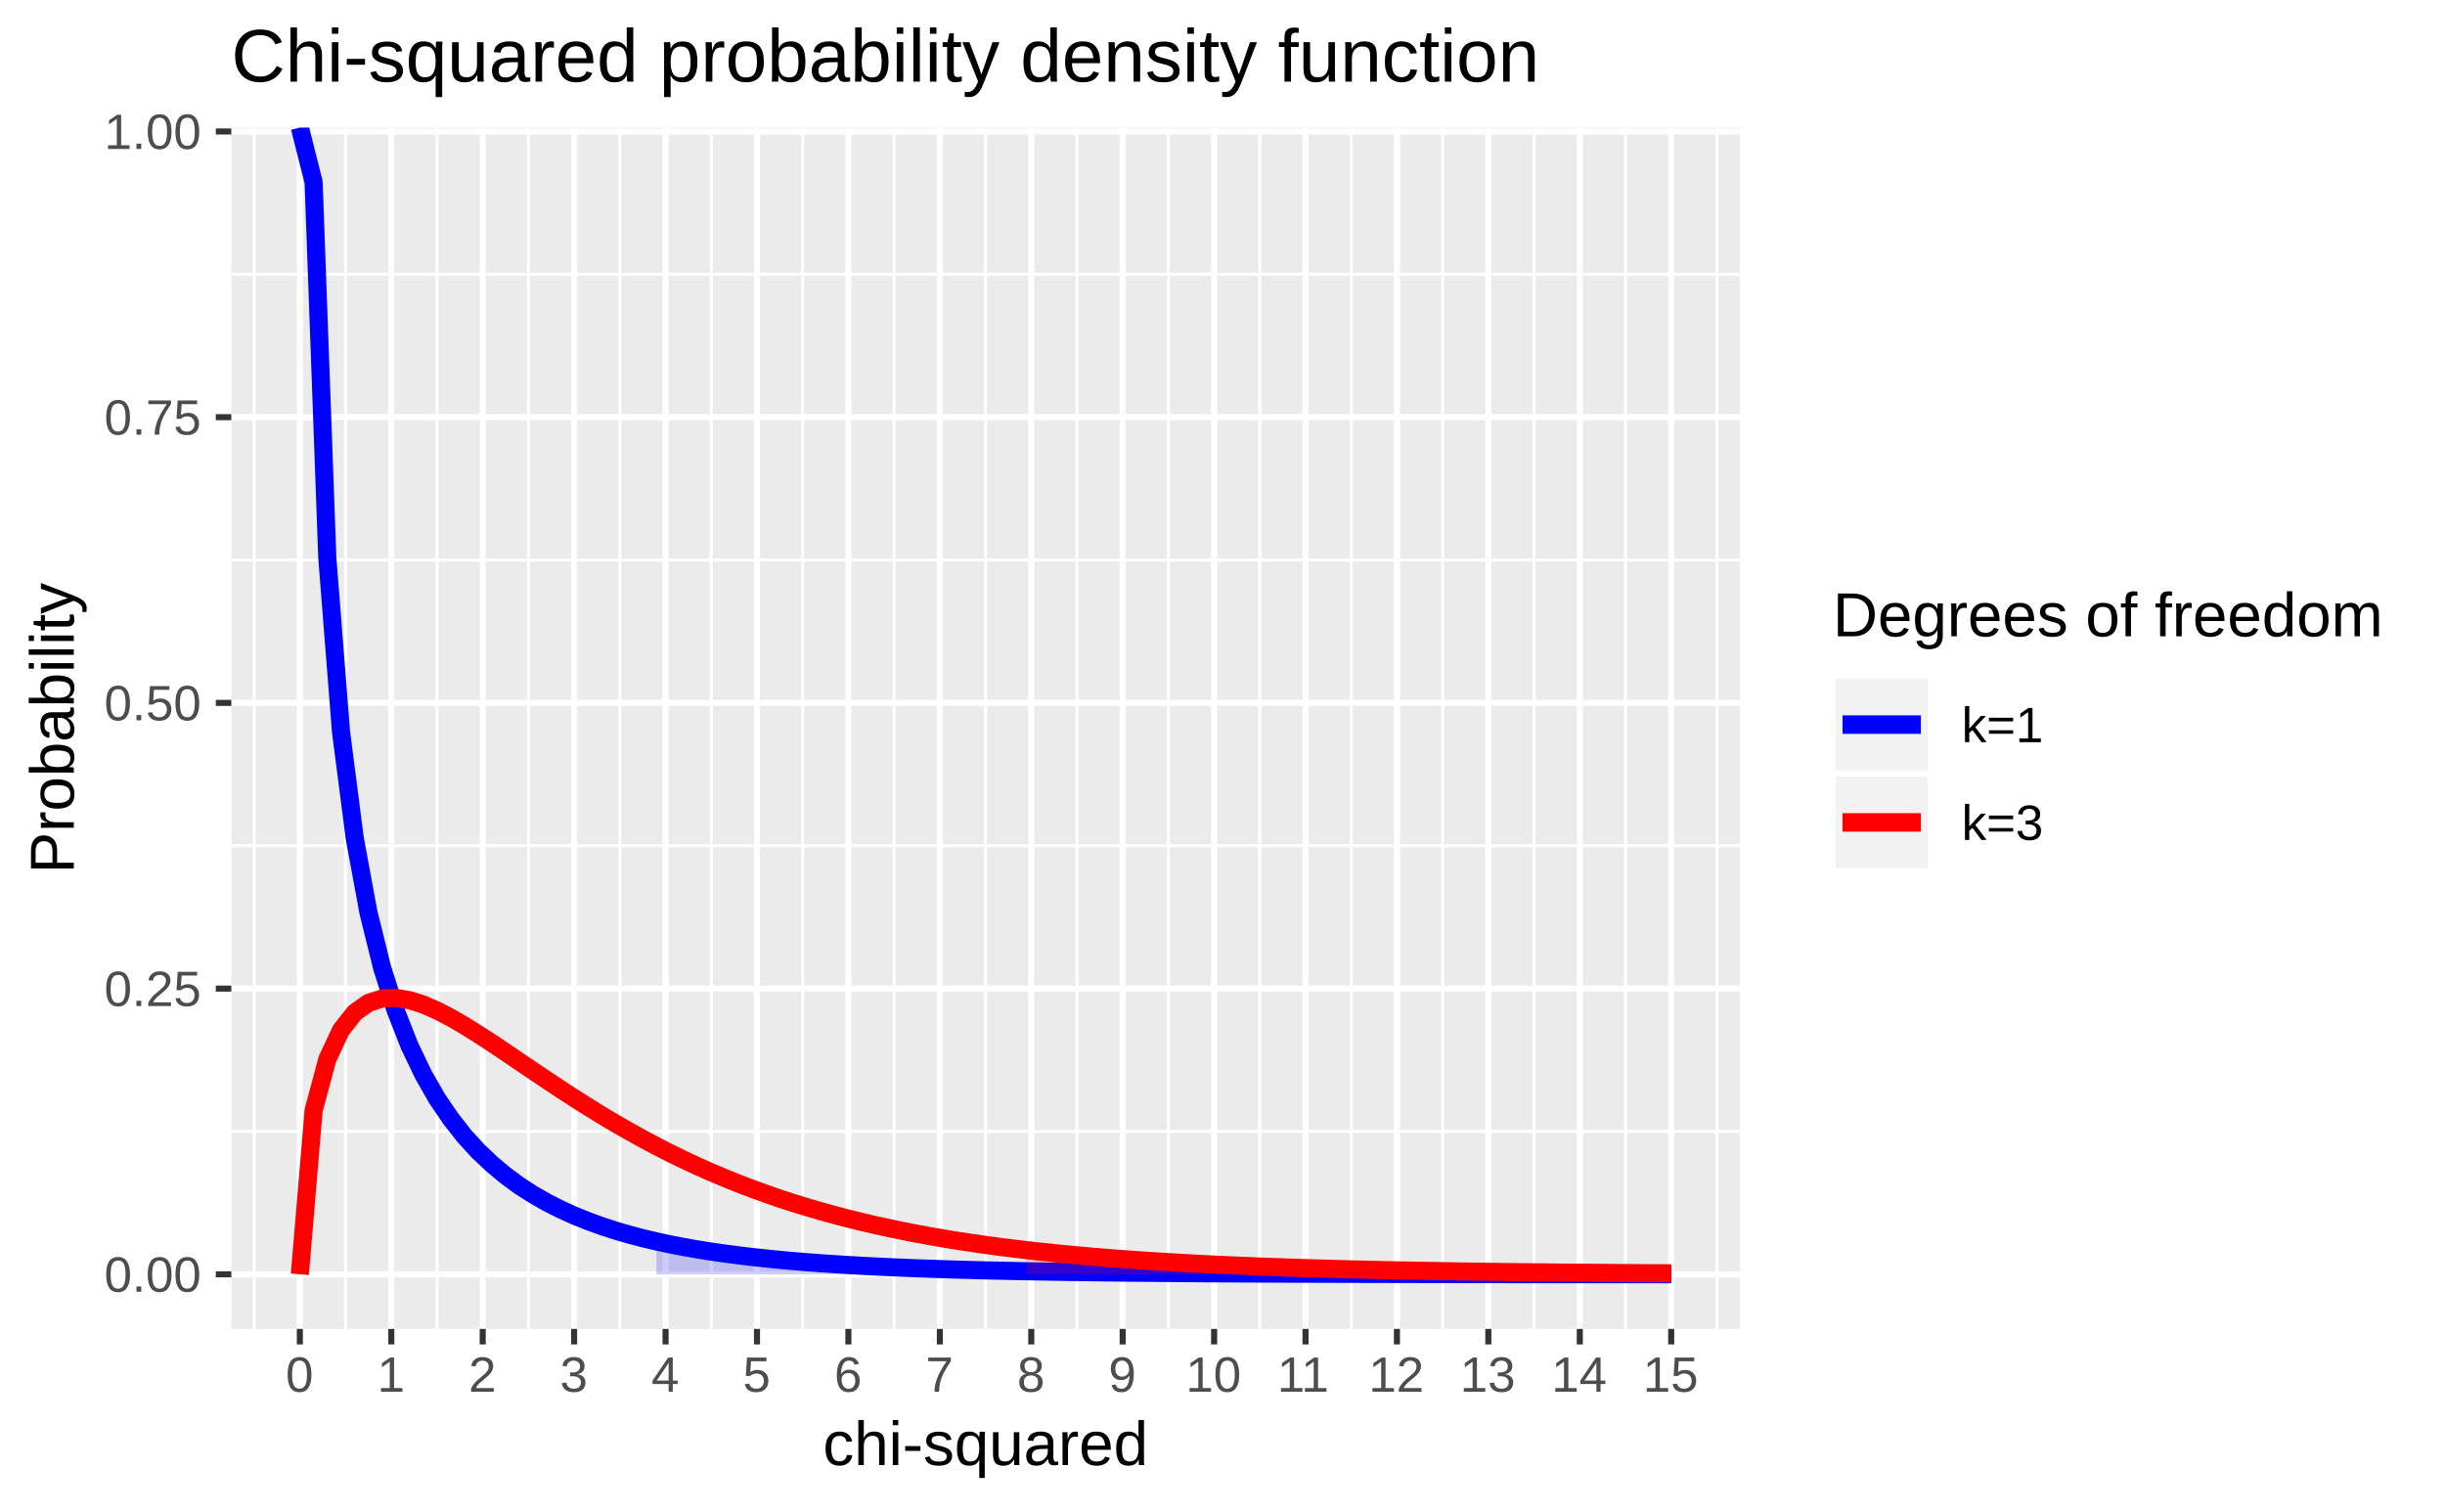
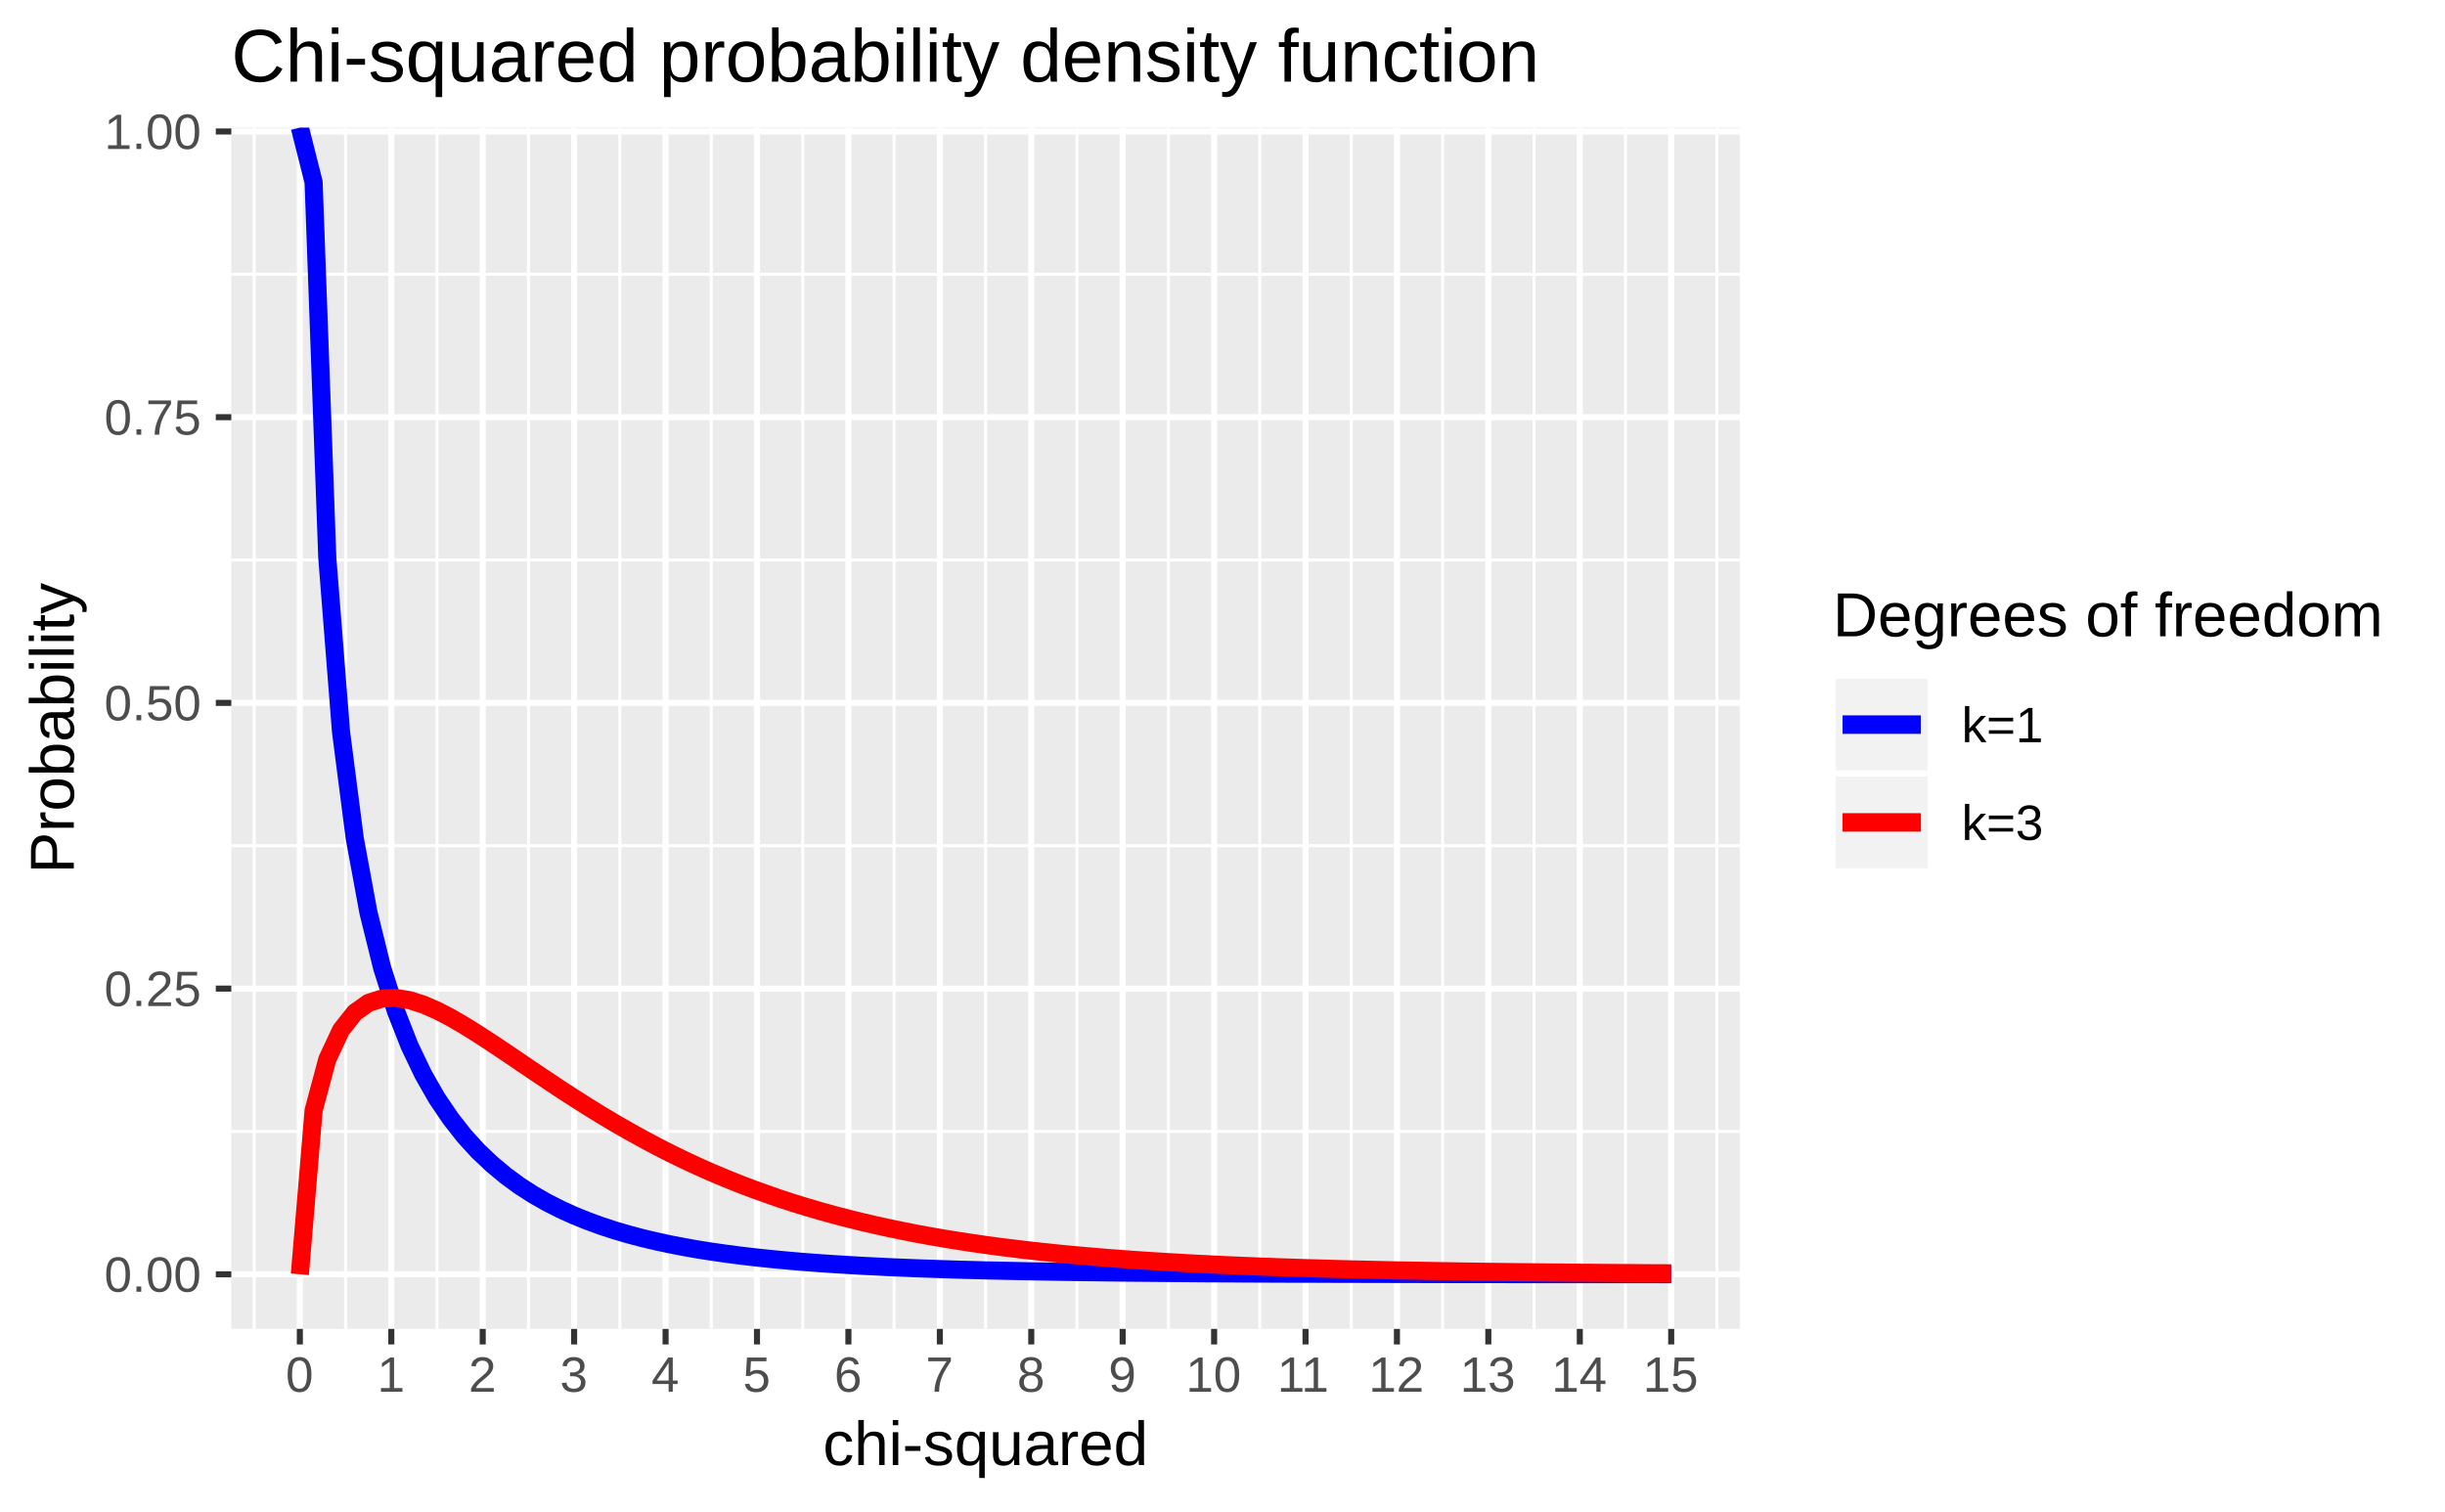
<svg xmlns="http://www.w3.org/2000/svg" viewBox="0 0 432.00 266.98">
  <defs>
    <style type="text/css">
    line, polyline, path, rect, circle {
      fill: none;
      stroke: #000000;
      stroke-linecap: round;
      stroke-linejoin: round;
      stroke-miterlimit: 10.00;
    }
  </style>
  </defs>
  <rect width="100%" height="100%" style="stroke: none; fill: #FFFFFF;" />
  <rect x="0.00" y="0.00" width="432.00" height="266.98" style="stroke-width: 1.07; stroke: #FFFFFF; fill: #FFFFFF;" />
  <defs>
    <clipPath id="cpNDAuODY5OHwzMDcuMzk2fDIzNC43OTV8MjIuNTM2NA==">
      <rect x="40.87" y="22.54" width="266.53" height="212.26" />
    </clipPath>
  </defs>
  <rect x="40.87" y="22.54" width="266.53" height="212.26" style="stroke-width: 1.07; stroke: none; fill: #EBEBEB;" clip-path="url(#cpNDAuODY5OHwzMDcuMzk2fDIzNC43OTV8MjIuNTM2NA==)" />
  <polyline points="40.87,199.91 307.40,199.91 " style="stroke-width: 0.53; stroke: #FFFFFF; stroke-linecap: butt;" clip-path="url(#cpNDAuODY5OHwzMDcuMzk2fDIzNC43OTV8MjIuNTM2NA==)" />
  <polyline points="40.87,149.43 307.40,149.43 " style="stroke-width: 0.53; stroke: #FFFFFF; stroke-linecap: butt;" clip-path="url(#cpNDAuODY5OHwzMDcuMzk2fDIzNC43OTV8MjIuNTM2NA==)" />
  <polyline points="40.87,98.95 307.40,98.95 " style="stroke-width: 0.53; stroke: #FFFFFF; stroke-linecap: butt;" clip-path="url(#cpNDAuODY5OHwzMDcuMzk2fDIzNC43OTV8MjIuNTM2NA==)" />
  <polyline points="40.87,48.47 307.40,48.47 " style="stroke-width: 0.53; stroke: #FFFFFF; stroke-linecap: butt;" clip-path="url(#cpNDAuODY5OHwzMDcuMzk2fDIzNC43OTV8MjIuNTM2NA==)" />
  <polyline points="44.91,234.80 44.91,22.54 " style="stroke-width: 0.53; stroke: #FFFFFF; stroke-linecap: butt;" clip-path="url(#cpNDAuODY5OHwzMDcuMzk2fDIzNC43OTV8MjIuNTM2NA==)" />
  <polyline points="61.06,234.80 61.06,22.54 " style="stroke-width: 0.53; stroke: #FFFFFF; stroke-linecap: butt;" clip-path="url(#cpNDAuODY5OHwzMDcuMzk2fDIzNC43OTV8MjIuNTM2NA==)" />
  <polyline points="77.21,234.80 77.21,22.54 " style="stroke-width: 0.53; stroke: #FFFFFF; stroke-linecap: butt;" clip-path="url(#cpNDAuODY5OHwzMDcuMzk2fDIzNC43OTV8MjIuNTM2NA==)" />
  <polyline points="93.37,234.80 93.37,22.54 " style="stroke-width: 0.53; stroke: #FFFFFF; stroke-linecap: butt;" clip-path="url(#cpNDAuODY5OHwzMDcuMzk2fDIzNC43OTV8MjIuNTM2NA==)" />
  <polyline points="109.52,234.80 109.52,22.54 " style="stroke-width: 0.53; stroke: #FFFFFF; stroke-linecap: butt;" clip-path="url(#cpNDAuODY5OHwzMDcuMzk2fDIzNC43OTV8MjIuNTM2NA==)" />
  <polyline points="125.67,234.80 125.67,22.54 " style="stroke-width: 0.53; stroke: #FFFFFF; stroke-linecap: butt;" clip-path="url(#cpNDAuODY5OHwzMDcuMzk2fDIzNC43OTV8MjIuNTM2NA==)" />
  <polyline points="141.83,234.80 141.83,22.54 " style="stroke-width: 0.53; stroke: #FFFFFF; stroke-linecap: butt;" clip-path="url(#cpNDAuODY5OHwzMDcuMzk2fDIzNC43OTV8MjIuNTM2NA==)" />
  <polyline points="157.98,234.80 157.98,22.54 " style="stroke-width: 0.53; stroke: #FFFFFF; stroke-linecap: butt;" clip-path="url(#cpNDAuODY5OHwzMDcuMzk2fDIzNC43OTV8MjIuNTM2NA==)" />
  <polyline points="174.13,234.80 174.13,22.54 " style="stroke-width: 0.53; stroke: #FFFFFF; stroke-linecap: butt;" clip-path="url(#cpNDAuODY5OHwzMDcuMzk2fDIzNC43OTV8MjIuNTM2NA==)" />
  <polyline points="190.29,234.80 190.29,22.54 " style="stroke-width: 0.53; stroke: #FFFFFF; stroke-linecap: butt;" clip-path="url(#cpNDAuODY5OHwzMDcuMzk2fDIzNC43OTV8MjIuNTM2NA==)" />
  <polyline points="206.44,234.80 206.44,22.54 " style="stroke-width: 0.53; stroke: #FFFFFF; stroke-linecap: butt;" clip-path="url(#cpNDAuODY5OHwzMDcuMzk2fDIzNC43OTV8MjIuNTM2NA==)" />
  <polyline points="222.59,234.80 222.59,22.54 " style="stroke-width: 0.53; stroke: #FFFFFF; stroke-linecap: butt;" clip-path="url(#cpNDAuODY5OHwzMDcuMzk2fDIzNC43OTV8MjIuNTM2NA==)" />
  <polyline points="238.75,234.80 238.75,22.54 " style="stroke-width: 0.53; stroke: #FFFFFF; stroke-linecap: butt;" clip-path="url(#cpNDAuODY5OHwzMDcuMzk2fDIzNC43OTV8MjIuNTM2NA==)" />
  <polyline points="254.90,234.80 254.90,22.54 " style="stroke-width: 0.53; stroke: #FFFFFF; stroke-linecap: butt;" clip-path="url(#cpNDAuODY5OHwzMDcuMzk2fDIzNC43OTV8MjIuNTM2NA==)" />
  <polyline points="271.05,234.80 271.05,22.54 " style="stroke-width: 0.53; stroke: #FFFFFF; stroke-linecap: butt;" clip-path="url(#cpNDAuODY5OHwzMDcuMzk2fDIzNC43OTV8MjIuNTM2NA==)" />
  <polyline points="287.20,234.80 287.20,22.54 " style="stroke-width: 0.53; stroke: #FFFFFF; stroke-linecap: butt;" clip-path="url(#cpNDAuODY5OHwzMDcuMzk2fDIzNC43OTV8MjIuNTM2NA==)" />
  <polyline points="303.36,234.80 303.36,22.54 " style="stroke-width: 0.53; stroke: #FFFFFF; stroke-linecap: butt;" clip-path="url(#cpNDAuODY5OHwzMDcuMzk2fDIzNC43OTV8MjIuNTM2NA==)" />
  <polyline points="40.87,225.15 307.40,225.15 " style="stroke-width: 1.07; stroke: #FFFFFF; stroke-linecap: butt;" clip-path="url(#cpNDAuODY5OHwzMDcuMzk2fDIzNC43OTV8MjIuNTM2NA==)" />
  <polyline points="40.87,174.67 307.40,174.67 " style="stroke-width: 1.07; stroke: #FFFFFF; stroke-linecap: butt;" clip-path="url(#cpNDAuODY5OHwzMDcuMzk2fDIzNC43OTV8MjIuNTM2NA==)" />
  <polyline points="40.87,124.19 307.40,124.19 " style="stroke-width: 1.07; stroke: #FFFFFF; stroke-linecap: butt;" clip-path="url(#cpNDAuODY5OHwzMDcuMzk2fDIzNC43OTV8MjIuNTM2NA==)" />
  <polyline points="40.87,73.71 307.40,73.71 " style="stroke-width: 1.07; stroke: #FFFFFF; stroke-linecap: butt;" clip-path="url(#cpNDAuODY5OHwzMDcuMzk2fDIzNC43OTV8MjIuNTM2NA==)" />
  <polyline points="40.87,23.23 307.40,23.23 " style="stroke-width: 1.07; stroke: #FFFFFF; stroke-linecap: butt;" clip-path="url(#cpNDAuODY5OHwzMDcuMzk2fDIzNC43OTV8MjIuNTM2NA==)" />
  <polyline points="52.98,234.80 52.98,22.54 " style="stroke-width: 1.07; stroke: #FFFFFF; stroke-linecap: butt;" clip-path="url(#cpNDAuODY5OHwzMDcuMzk2fDIzNC43OTV8MjIuNTM2NA==)" />
  <polyline points="69.14,234.80 69.14,22.54 " style="stroke-width: 1.07; stroke: #FFFFFF; stroke-linecap: butt;" clip-path="url(#cpNDAuODY5OHwzMDcuMzk2fDIzNC43OTV8MjIuNTM2NA==)" />
  <polyline points="85.29,234.80 85.29,22.54 " style="stroke-width: 1.07; stroke: #FFFFFF; stroke-linecap: butt;" clip-path="url(#cpNDAuODY5OHwzMDcuMzk2fDIzNC43OTV8MjIuNTM2NA==)" />
  <polyline points="101.44,234.80 101.44,22.54 " style="stroke-width: 1.07; stroke: #FFFFFF; stroke-linecap: butt;" clip-path="url(#cpNDAuODY5OHwzMDcuMzk2fDIzNC43OTV8MjIuNTM2NA==)" />
  <polyline points="117.60,234.80 117.60,22.54 " style="stroke-width: 1.07; stroke: #FFFFFF; stroke-linecap: butt;" clip-path="url(#cpNDAuODY5OHwzMDcuMzk2fDIzNC43OTV8MjIuNTM2NA==)" />
  <polyline points="133.75,234.80 133.75,22.54 " style="stroke-width: 1.07; stroke: #FFFFFF; stroke-linecap: butt;" clip-path="url(#cpNDAuODY5OHwzMDcuMzk2fDIzNC43OTV8MjIuNTM2NA==)" />
  <polyline points="149.90,234.80 149.90,22.54 " style="stroke-width: 1.07; stroke: #FFFFFF; stroke-linecap: butt;" clip-path="url(#cpNDAuODY5OHwzMDcuMzk2fDIzNC43OTV8MjIuNTM2NA==)" />
  <polyline points="166.06,234.80 166.06,22.54 " style="stroke-width: 1.07; stroke: #FFFFFF; stroke-linecap: butt;" clip-path="url(#cpNDAuODY5OHwzMDcuMzk2fDIzNC43OTV8MjIuNTM2NA==)" />
  <polyline points="182.21,234.80 182.21,22.54 " style="stroke-width: 1.07; stroke: #FFFFFF; stroke-linecap: butt;" clip-path="url(#cpNDAuODY5OHwzMDcuMzk2fDIzNC43OTV8MjIuNTM2NA==)" />
  <polyline points="198.36,234.80 198.36,22.54 " style="stroke-width: 1.07; stroke: #FFFFFF; stroke-linecap: butt;" clip-path="url(#cpNDAuODY5OHwzMDcuMzk2fDIzNC43OTV8MjIuNTM2NA==)" />
  <polyline points="214.52,234.80 214.52,22.54 " style="stroke-width: 1.07; stroke: #FFFFFF; stroke-linecap: butt;" clip-path="url(#cpNDAuODY5OHwzMDcuMzk2fDIzNC43OTV8MjIuNTM2NA==)" />
  <polyline points="230.67,234.80 230.67,22.54 " style="stroke-width: 1.07; stroke: #FFFFFF; stroke-linecap: butt;" clip-path="url(#cpNDAuODY5OHwzMDcuMzk2fDIzNC43OTV8MjIuNTM2NA==)" />
  <polyline points="246.82,234.80 246.82,22.54 " style="stroke-width: 1.07; stroke: #FFFFFF; stroke-linecap: butt;" clip-path="url(#cpNDAuODY5OHwzMDcuMzk2fDIzNC43OTV8MjIuNTM2NA==)" />
  <polyline points="262.97,234.80 262.97,22.54 " style="stroke-width: 1.07; stroke: #FFFFFF; stroke-linecap: butt;" clip-path="url(#cpNDAuODY5OHwzMDcuMzk2fDIzNC43OTV8MjIuNTM2NA==)" />
  <polyline points="279.13,234.80 279.13,22.54 " style="stroke-width: 1.07; stroke: #FFFFFF; stroke-linecap: butt;" clip-path="url(#cpNDAuODY5OHwzMDcuMzk2fDIzNC43OTV8MjIuNTM2NA==)" />
  <polyline points="295.28,234.80 295.28,22.54 " style="stroke-width: 1.07; stroke: #FFFFFF; stroke-linecap: butt;" clip-path="url(#cpNDAuODY5OHwzMDcuMzk2fDIzNC43OTV8MjIuNTM2NA==)" />
  <polyline points="52.98,22.54 55.41,32.18 57.83,98.56 60.25,129.26 62.68,148.11 65.10,161.22 67.52,171.00 69.95,178.64 72.37,184.79 74.79,189.85 77.21,194.08 79.64,197.66 82.06,200.74 84.48,203.39 86.91,205.69 89.33,207.71 91.75,209.49 94.17,211.05 96.60,212.44 99.02,213.67 101.44,214.77 103.87,215.75 106.29,216.63 108.71,217.42 111.14,218.13 113.56,218.77 115.98,219.34 118.40,219.86 120.83,220.33 123.25,220.76 125.67,221.14 128.10,221.49 130.52,221.81 132.94,222.10 135.37,222.36 137.79,222.60 140.21,222.82 142.63,223.02 145.06,223.20 147.48,223.36 149.90,223.51 152.33,223.65 154.75,223.77 157.17,223.89 159.59,223.99 162.02,224.09 164.44,224.17 166.86,224.25 169.29,224.33 171.71,224.39 174.13,224.46 176.56,224.51 178.98,224.56 181.40,224.61 183.82,224.65 186.25,224.69 188.67,224.73 191.09,224.76 193.52,224.79 195.94,224.82 198.36,224.85 200.79,224.87 203.21,224.89 205.63,224.91 208.05,224.93 210.48,224.95 212.90,224.97 215.32,224.98 217.75,224.99 220.17,225.01 222.59,225.02 225.01,225.03 227.44,225.04 229.86,225.05 232.28,225.05 234.71,225.06 237.13,225.07 239.55,225.07 241.98,225.08 244.40,225.08 246.82,225.09 249.24,225.09 251.67,225.10 254.09,225.10 256.51,225.11 258.94,225.11 261.36,225.11 263.78,225.11 266.21,225.12 268.63,225.12 271.05,225.12 273.47,225.12 275.90,225.13 278.32,225.13 280.74,225.13 283.17,225.13 285.59,225.13 288.01,225.13 290.43,225.13 292.86,225.13 295.28,225.14 " style="stroke-width: 3.20; stroke: #0000FF; stroke-linecap: butt;" clip-path="url(#cpNDAuODY5OHwzMDcuMzk2fDIzNC43OTV8MjIuNTM2NA==)" />
  <polyline points="52.98,225.15 55.41,196.20 57.83,187.17 60.25,182.00 62.68,178.92 65.10,177.20 67.52,176.42 69.95,176.32 72.37,176.72 74.79,177.49 77.21,178.54 79.64,179.80 82.06,181.21 84.48,182.72 86.91,184.30 89.33,185.92 91.75,187.56 94.17,189.20 96.60,190.83 99.02,192.44 101.44,194.01 103.87,195.55 106.29,197.04 108.71,198.49 111.14,199.88 113.56,201.22 115.98,202.51 118.40,203.75 120.83,204.93 123.25,206.06 125.67,207.14 128.10,208.16 130.52,209.14 132.94,210.06 135.37,210.94 137.79,211.78 140.21,212.57 142.63,213.31 145.06,214.02 147.48,214.69 149.90,215.32 152.33,215.92 154.75,216.48 157.17,217.01 159.59,217.51 162.02,217.99 164.44,218.43 166.86,218.85 169.29,219.24 171.71,219.61 174.13,219.96 176.56,220.29 178.98,220.59 181.40,220.88 183.82,221.15 186.25,221.41 188.67,221.65 191.09,221.87 193.52,222.08 195.94,222.28 198.36,222.46 200.79,222.64 203.21,222.80 205.63,222.95 208.05,223.09 210.48,223.23 212.90,223.35 215.32,223.47 217.75,223.58 220.17,223.68 222.59,223.78 225.01,223.87 227.44,223.95 229.86,224.03 232.28,224.10 234.71,224.17 237.13,224.24 239.55,224.30 241.98,224.35 244.40,224.41 246.82,224.46 249.24,224.50 251.67,224.54 254.09,224.58 256.51,224.62 258.94,224.66 261.36,224.69 263.78,224.72 266.21,224.75 268.63,224.78 271.05,224.80 273.47,224.82 275.90,224.85 278.32,224.87 280.74,224.88 283.17,224.90 285.59,224.92 288.01,224.93 290.43,224.95 292.86,224.96 295.28,224.97 " style="stroke-width: 3.20; stroke: #FF0000; stroke-linecap: butt;" clip-path="url(#cpNDAuODY5OHwzMDcuMzk2fDIzNC43OTV8MjIuNTM2NA==)" />
-   <polyline points="115.98,219.34 118.40,219.86 120.83,220.33 123.25,220.76 125.67,221.14 128.10,221.49 130.52,221.81 132.94,222.10 135.37,222.36 137.79,222.60 140.21,222.82 142.63,223.02 145.06,223.20 147.48,223.36 149.90,223.51 152.33,223.65 154.75,223.77 157.17,223.89 159.59,223.99 162.02,224.09 164.44,224.17 166.86,224.25 169.29,224.33 171.71,224.39 174.13,224.46 176.56,224.51 178.98,224.56 181.40,224.61 183.82,224.65 186.25,224.69 188.67,224.73 191.09,224.76 193.52,224.79 195.94,224.82 198.36,224.85 200.79,224.87 203.21,224.89 205.63,224.91 208.05,224.93 210.48,224.95 212.90,224.97 215.32,224.98 217.75,224.99 220.17,225.01 222.59,225.02 225.01,225.03 227.44,225.04 229.86,225.05 232.28,225.05 234.71,225.06 237.13,225.07 239.55,225.07 241.98,225.08 244.40,225.08 246.82,225.09 249.24,225.09 251.67,225.10 254.09,225.10 256.51,225.11 258.94,225.11 261.36,225.11 263.78,225.11 266.21,225.12 268.63,225.12 271.05,225.12 273.47,225.12 275.90,225.13 278.32,225.13 280.74,225.13 283.17,225.13 285.59,225.13 288.01,225.13 290.43,225.13 292.86,225.13 295.28,225.14 295.28,225.15 292.86,225.15 290.43,225.15 288.01,225.15 285.59,225.15 283.17,225.15 280.74,225.15 278.32,225.15 275.90,225.15 273.47,225.15 271.05,225.15 268.63,225.15 266.21,225.15 263.78,225.15 261.36,225.15 258.94,225.15 256.51,225.15 254.09,225.15 251.67,225.15 249.24,225.15 246.82,225.15 244.40,225.15 241.98,225.15 239.55,225.15 237.13,225.15 234.71,225.15 232.28,225.15 229.86,225.15 227.44,225.15 225.01,225.15 222.59,225.15 220.17,225.15 217.75,225.15 215.32,225.15 212.90,225.15 210.48,225.15 208.05,225.15 205.63,225.15 203.21,225.15 200.79,225.15 198.36,225.15 195.94,225.15 193.52,225.15 191.09,225.15 188.67,225.15 186.25,225.15 183.82,225.15 181.40,225.15 178.98,225.15 176.56,225.15 174.13,225.15 171.71,225.15 169.29,225.15 166.86,225.15 164.44,225.15 162.02,225.15 159.59,225.15 157.17,225.15 154.75,225.15 152.33,225.15 149.90,225.15 147.48,225.15 145.06,225.15 142.63,225.15 140.21,225.15 137.79,225.15 135.37,225.15 132.94,225.15 130.52,225.15 128.10,225.15 125.67,225.15 123.25,225.15 120.83,225.15 118.40,225.15 115.98,225.15 " style="stroke-width: 1.07; stroke: none; fill: #0000FF; fill-opacity: 0.20;" clip-path="url(#cpNDAuODY5OHwzMDcuMzk2fDIzNC43OTV8MjIuNTM2NA==)" />
-   <polyline points="181.40,220.88 183.82,221.15 186.25,221.41 188.67,221.65 191.09,221.87 193.52,222.08 195.94,222.28 198.36,222.46 200.79,222.64 203.21,222.80 205.63,222.95 208.05,223.09 210.48,223.23 212.90,223.35 215.32,223.47 217.75,223.58 220.17,223.68 222.59,223.78 225.01,223.87 227.44,223.95 229.86,224.03 232.28,224.10 234.71,224.17 237.13,224.24 239.55,224.30 241.98,224.35 244.40,224.41 246.82,224.46 249.24,224.50 251.67,224.54 254.09,224.58 256.51,224.62 258.94,224.66 261.36,224.69 263.78,224.72 266.21,224.75 268.63,224.78 271.05,224.80 273.47,224.82 275.90,224.85 278.32,224.87 280.74,224.88 283.17,224.90 285.59,224.92 288.01,224.93 290.43,224.95 292.86,224.96 295.28,224.97 295.28,225.15 292.86,225.15 290.43,225.15 288.01,225.15 285.59,225.15 283.17,225.15 280.74,225.15 278.32,225.15 275.90,225.15 273.47,225.15 271.05,225.15 268.63,225.15 266.21,225.15 263.78,225.15 261.36,225.15 258.94,225.15 256.51,225.15 254.09,225.15 251.67,225.15 249.24,225.15 246.82,225.15 244.40,225.15 241.98,225.15 239.55,225.15 237.13,225.15 234.71,225.15 232.28,225.15 229.86,225.15 227.44,225.15 225.01,225.15 222.59,225.15 220.17,225.15 217.75,225.15 215.32,225.15 212.90,225.15 210.48,225.15 208.05,225.15 205.63,225.15 203.21,225.15 200.79,225.15 198.36,225.15 195.94,225.15 193.52,225.15 191.09,225.15 188.67,225.15 186.25,225.15 183.82,225.15 181.40,225.15 " style="stroke-width: 1.07; stroke: none; fill: #FF0000; fill-opacity: 0.20;" clip-path="url(#cpNDAuODY5OHwzMDcuMzk2fDIzNC43OTV8MjIuNTM2NA==)" />
  <defs>
    <clipPath id="cpMHw0MzJ8MjY2Ljk3Nnww">
      <rect x="0.00" y="0.00" width="432.00" height="266.98" />
    </clipPath>
  </defs>
  <g clip-path="url(#cpMHw0MzJ8MjY2Ljk3Nnww)">
    <text x="18.42" y="228.24" style="font-size: 8.80px; fill: #4D4D4D; font-family: Arimo;" textLength="17.52px" lengthAdjust="spacingAndGlyphs">0.00</text>
  </g>
  <g clip-path="url(#cpMHw0MzJ8MjY2Ljk3Nnww)">
    <text x="18.42" y="177.76" style="font-size: 8.80px; fill: #4D4D4D; font-family: Arimo;" textLength="17.52px" lengthAdjust="spacingAndGlyphs">0.25</text>
  </g>
  <g clip-path="url(#cpMHw0MzJ8MjY2Ljk3Nnww)">
    <text x="18.42" y="127.28" style="font-size: 8.80px; fill: #4D4D4D; font-family: Arimo;" textLength="17.52px" lengthAdjust="spacingAndGlyphs">0.50</text>
  </g>
  <g clip-path="url(#cpMHw0MzJ8MjY2Ljk3Nnww)">
    <text x="18.42" y="76.80" style="font-size: 8.80px; fill: #4D4D4D; font-family: Arimo;" textLength="17.52px" lengthAdjust="spacingAndGlyphs">0.75</text>
  </g>
  <g clip-path="url(#cpMHw0MzJ8MjY2Ljk3Nnww)">
    <text x="18.42" y="26.32" style="font-size: 8.80px; fill: #4D4D4D; font-family: Arimo;" textLength="17.52px" lengthAdjust="spacingAndGlyphs">1.00</text>
  </g>
  <polyline points="38.13,225.15 40.87,225.15 " style="stroke-width: 1.07; stroke: #333333; stroke-linecap: butt;" clip-path="url(#cpMHw0MzJ8MjY2Ljk3Nnww)" />
  <polyline points="38.13,174.67 40.87,174.67 " style="stroke-width: 1.07; stroke: #333333; stroke-linecap: butt;" clip-path="url(#cpMHw0MzJ8MjY2Ljk3Nnww)" />
  <polyline points="38.13,124.19 40.87,124.19 " style="stroke-width: 1.07; stroke: #333333; stroke-linecap: butt;" clip-path="url(#cpMHw0MzJ8MjY2Ljk3Nnww)" />
  <polyline points="38.13,73.71 40.87,73.71 " style="stroke-width: 1.07; stroke: #333333; stroke-linecap: butt;" clip-path="url(#cpMHw0MzJ8MjY2Ljk3Nnww)" />
  <polyline points="38.13,23.23 40.87,23.23 " style="stroke-width: 1.07; stroke: #333333; stroke-linecap: butt;" clip-path="url(#cpMHw0MzJ8MjY2Ljk3Nnww)" />
  <polyline points="52.98,237.54 52.98,234.80 " style="stroke-width: 1.07; stroke: #333333; stroke-linecap: butt;" clip-path="url(#cpMHw0MzJ8MjY2Ljk3Nnww)" />
  <polyline points="69.14,237.54 69.14,234.80 " style="stroke-width: 1.07; stroke: #333333; stroke-linecap: butt;" clip-path="url(#cpMHw0MzJ8MjY2Ljk3Nnww)" />
  <polyline points="85.29,237.54 85.29,234.80 " style="stroke-width: 1.07; stroke: #333333; stroke-linecap: butt;" clip-path="url(#cpMHw0MzJ8MjY2Ljk3Nnww)" />
  <polyline points="101.44,237.54 101.44,234.80 " style="stroke-width: 1.07; stroke: #333333; stroke-linecap: butt;" clip-path="url(#cpMHw0MzJ8MjY2Ljk3Nnww)" />
  <polyline points="117.60,237.54 117.60,234.80 " style="stroke-width: 1.07; stroke: #333333; stroke-linecap: butt;" clip-path="url(#cpMHw0MzJ8MjY2Ljk3Nnww)" />
  <polyline points="133.75,237.54 133.75,234.80 " style="stroke-width: 1.07; stroke: #333333; stroke-linecap: butt;" clip-path="url(#cpMHw0MzJ8MjY2Ljk3Nnww)" />
  <polyline points="149.90,237.54 149.90,234.80 " style="stroke-width: 1.07; stroke: #333333; stroke-linecap: butt;" clip-path="url(#cpMHw0MzJ8MjY2Ljk3Nnww)" />
  <polyline points="166.06,237.54 166.06,234.80 " style="stroke-width: 1.07; stroke: #333333; stroke-linecap: butt;" clip-path="url(#cpMHw0MzJ8MjY2Ljk3Nnww)" />
  <polyline points="182.21,237.54 182.21,234.80 " style="stroke-width: 1.07; stroke: #333333; stroke-linecap: butt;" clip-path="url(#cpMHw0MzJ8MjY2Ljk3Nnww)" />
  <polyline points="198.36,237.54 198.36,234.80 " style="stroke-width: 1.07; stroke: #333333; stroke-linecap: butt;" clip-path="url(#cpMHw0MzJ8MjY2Ljk3Nnww)" />
  <polyline points="214.52,237.54 214.52,234.80 " style="stroke-width: 1.07; stroke: #333333; stroke-linecap: butt;" clip-path="url(#cpMHw0MzJ8MjY2Ljk3Nnww)" />
  <polyline points="230.67,237.54 230.67,234.80 " style="stroke-width: 1.07; stroke: #333333; stroke-linecap: butt;" clip-path="url(#cpMHw0MzJ8MjY2Ljk3Nnww)" />
  <polyline points="246.82,237.54 246.82,234.80 " style="stroke-width: 1.07; stroke: #333333; stroke-linecap: butt;" clip-path="url(#cpMHw0MzJ8MjY2Ljk3Nnww)" />
  <polyline points="262.97,237.54 262.97,234.80 " style="stroke-width: 1.07; stroke: #333333; stroke-linecap: butt;" clip-path="url(#cpMHw0MzJ8MjY2Ljk3Nnww)" />
  <polyline points="279.13,237.54 279.13,234.80 " style="stroke-width: 1.07; stroke: #333333; stroke-linecap: butt;" clip-path="url(#cpMHw0MzJ8MjY2Ljk3Nnww)" />
  <polyline points="295.28,237.54 295.28,234.80 " style="stroke-width: 1.07; stroke: #333333; stroke-linecap: butt;" clip-path="url(#cpMHw0MzJ8MjY2Ljk3Nnww)" />
  <g clip-path="url(#cpMHw0MzJ8MjY2Ljk3Nnww)">
    <text x="50.48" y="245.91" style="font-size: 8.80px; fill: #4D4D4D; font-family: Arimo;" textLength="5.01px" lengthAdjust="spacingAndGlyphs">0</text>
  </g>
  <g clip-path="url(#cpMHw0MzJ8MjY2Ljk3Nnww)">
    <text x="66.64" y="245.91" style="font-size: 8.80px; fill: #4D4D4D; font-family: Arimo;" textLength="5.01px" lengthAdjust="spacingAndGlyphs">1</text>
  </g>
  <g clip-path="url(#cpMHw0MzJ8MjY2Ljk3Nnww)">
    <text x="82.79" y="245.91" style="font-size: 8.80px; fill: #4D4D4D; font-family: Arimo;" textLength="5.01px" lengthAdjust="spacingAndGlyphs">2</text>
  </g>
  <g clip-path="url(#cpMHw0MzJ8MjY2Ljk3Nnww)">
    <text x="98.94" y="245.91" style="font-size: 8.80px; fill: #4D4D4D; font-family: Arimo;" textLength="5.01px" lengthAdjust="spacingAndGlyphs">3</text>
  </g>
  <g clip-path="url(#cpMHw0MzJ8MjY2Ljk3Nnww)">
    <text x="115.09" y="245.91" style="font-size: 8.80px; fill: #4D4D4D; font-family: Arimo;" textLength="5.01px" lengthAdjust="spacingAndGlyphs">4</text>
  </g>
  <g clip-path="url(#cpMHw0MzJ8MjY2Ljk3Nnww)">
    <text x="131.25" y="245.91" style="font-size: 8.80px; fill: #4D4D4D; font-family: Arimo;" textLength="5.01px" lengthAdjust="spacingAndGlyphs">5</text>
  </g>
  <g clip-path="url(#cpMHw0MzJ8MjY2Ljk3Nnww)">
    <text x="147.40" y="245.91" style="font-size: 8.80px; fill: #4D4D4D; font-family: Arimo;" textLength="5.01px" lengthAdjust="spacingAndGlyphs">6</text>
  </g>
  <g clip-path="url(#cpMHw0MzJ8MjY2Ljk3Nnww)">
    <text x="163.55" y="245.91" style="font-size: 8.80px; fill: #4D4D4D; font-family: Arimo;" textLength="5.01px" lengthAdjust="spacingAndGlyphs">7</text>
  </g>
  <g clip-path="url(#cpMHw0MzJ8MjY2Ljk3Nnww)">
    <text x="179.71" y="245.91" style="font-size: 8.80px; fill: #4D4D4D; font-family: Arimo;" textLength="5.01px" lengthAdjust="spacingAndGlyphs">8</text>
  </g>
  <g clip-path="url(#cpMHw0MzJ8MjY2Ljk3Nnww)">
    <text x="195.86" y="245.91" style="font-size: 8.80px; fill: #4D4D4D; font-family: Arimo;" textLength="5.01px" lengthAdjust="spacingAndGlyphs">9</text>
  </g>
  <g clip-path="url(#cpMHw0MzJ8MjY2Ljk3Nnww)">
    <text x="209.51" y="245.91" style="font-size: 8.80px; fill: #4D4D4D; font-family: Arimo;" textLength="10.01px" lengthAdjust="spacingAndGlyphs">10</text>
  </g>
  <g clip-path="url(#cpMHw0MzJ8MjY2Ljk3Nnww)">
    <text x="225.66" y="245.91" style="font-size: 8.80px; fill: #4D4D4D; font-family: Arimo;" textLength="10.01px" lengthAdjust="spacingAndGlyphs">11</text>
  </g>
  <g clip-path="url(#cpMHw0MzJ8MjY2Ljk3Nnww)">
    <text x="241.82" y="245.91" style="font-size: 8.80px; fill: #4D4D4D; font-family: Arimo;" textLength="10.01px" lengthAdjust="spacingAndGlyphs">12</text>
  </g>
  <g clip-path="url(#cpMHw0MzJ8MjY2Ljk3Nnww)">
    <text x="257.97" y="245.91" style="font-size: 8.80px; fill: #4D4D4D; font-family: Arimo;" textLength="10.01px" lengthAdjust="spacingAndGlyphs">13</text>
  </g>
  <g clip-path="url(#cpMHw0MzJ8MjY2Ljk3Nnww)">
    <text x="274.12" y="245.91" style="font-size: 8.80px; fill: #4D4D4D; font-family: Arimo;" textLength="10.01px" lengthAdjust="spacingAndGlyphs">14</text>
  </g>
  <g clip-path="url(#cpMHw0MzJ8MjY2Ljk3Nnww)">
    <text x="290.28" y="245.91" style="font-size: 8.80px; fill: #4D4D4D; font-family: Arimo;" textLength="10.01px" lengthAdjust="spacingAndGlyphs">15</text>
  </g>
  <g clip-path="url(#cpMHw0MzJ8MjY2Ljk3Nnww)">
    <text x="145.39" y="258.86" style="font-size: 11.00px; font-family: Arimo;" textLength="57.48px" lengthAdjust="spacingAndGlyphs">chi-squared</text>
  </g>
  <g clip-path="url(#cpMHw0MzJ8MjY2Ljk3Nnww)">
    <text transform="translate(13.04,154.35) rotate(-90)" style="font-size: 11.00px; font-family: Arimo;" textLength="51.36px" lengthAdjust="spacingAndGlyphs">Probability</text>
  </g>
  <rect x="318.35" y="97.90" width="108.17" height="61.54" style="stroke-width: 1.07; stroke: none; fill: #FFFFFF;" clip-path="url(#cpMHw0MzJ8MjY2Ljk3Nnww)" />
  <g clip-path="url(#cpMHw0MzJ8MjY2Ljk3Nnww)">
    <text x="323.83" y="112.43" style="font-size: 11.00px; font-family: Arimo;" textLength="97.22px" lengthAdjust="spacingAndGlyphs">Degrees of freedom</text>
  </g>
  <rect x="323.83" y="119.39" width="17.28" height="17.28" style="stroke-width: 1.07; stroke: #FFFFFF; fill: #F2F2F2;" clip-path="url(#cpMHw0MzJ8MjY2Ljk3Nnww)" />
  <line x1="325.56" y1="128.03" x2="339.39" y2="128.03" style="stroke-width: 3.20; stroke: #0000FF; stroke-linecap: butt;" clip-path="url(#cpMHw0MzJ8MjY2Ljk3Nnww)" />
  <line x1="325.56" y1="128.03" x2="339.39" y2="128.03" style="stroke-width: 3.20; stroke: #0000FF; stroke-linecap: butt;" clip-path="url(#cpMHw0MzJ8MjY2Ljk3Nnww)" />
  <rect x="323.83" y="136.67" width="17.28" height="17.28" style="stroke-width: 1.07; stroke: #FFFFFF; fill: #F2F2F2;" clip-path="url(#cpMHw0MzJ8MjY2Ljk3Nnww)" />
  <line x1="325.56" y1="145.31" x2="339.39" y2="145.31" style="stroke-width: 3.20; stroke: #FF0000; stroke-linecap: butt;" clip-path="url(#cpMHw0MzJ8MjY2Ljk3Nnww)" />
  <line x1="325.56" y1="145.31" x2="339.39" y2="145.31" style="stroke-width: 3.20; stroke: #FF0000; stroke-linecap: butt;" clip-path="url(#cpMHw0MzJ8MjY2Ljk3Nnww)" />
  <g clip-path="url(#cpMHw0MzJ8MjY2Ljk3Nnww)">
    <text x="346.59" y="131.13" style="font-size: 8.80px; font-family: Arimo;" textLength="14.76px" lengthAdjust="spacingAndGlyphs">k=1</text>
  </g>
  <g clip-path="url(#cpMHw0MzJ8MjY2Ljk3Nnww)">
    <text x="346.59" y="148.41" style="font-size: 8.80px; font-family: Arimo;" textLength="14.76px" lengthAdjust="spacingAndGlyphs">k=3</text>
  </g>
  <g clip-path="url(#cpMHw0MzJ8MjY2Ljk3Nnww)">
    <text x="40.87" y="14.42" style="font-size: 13.20px; font-family: Arimo;" textLength="227.63px" lengthAdjust="spacingAndGlyphs">Chi-squared probability density function</text>
  </g>
</svg>
